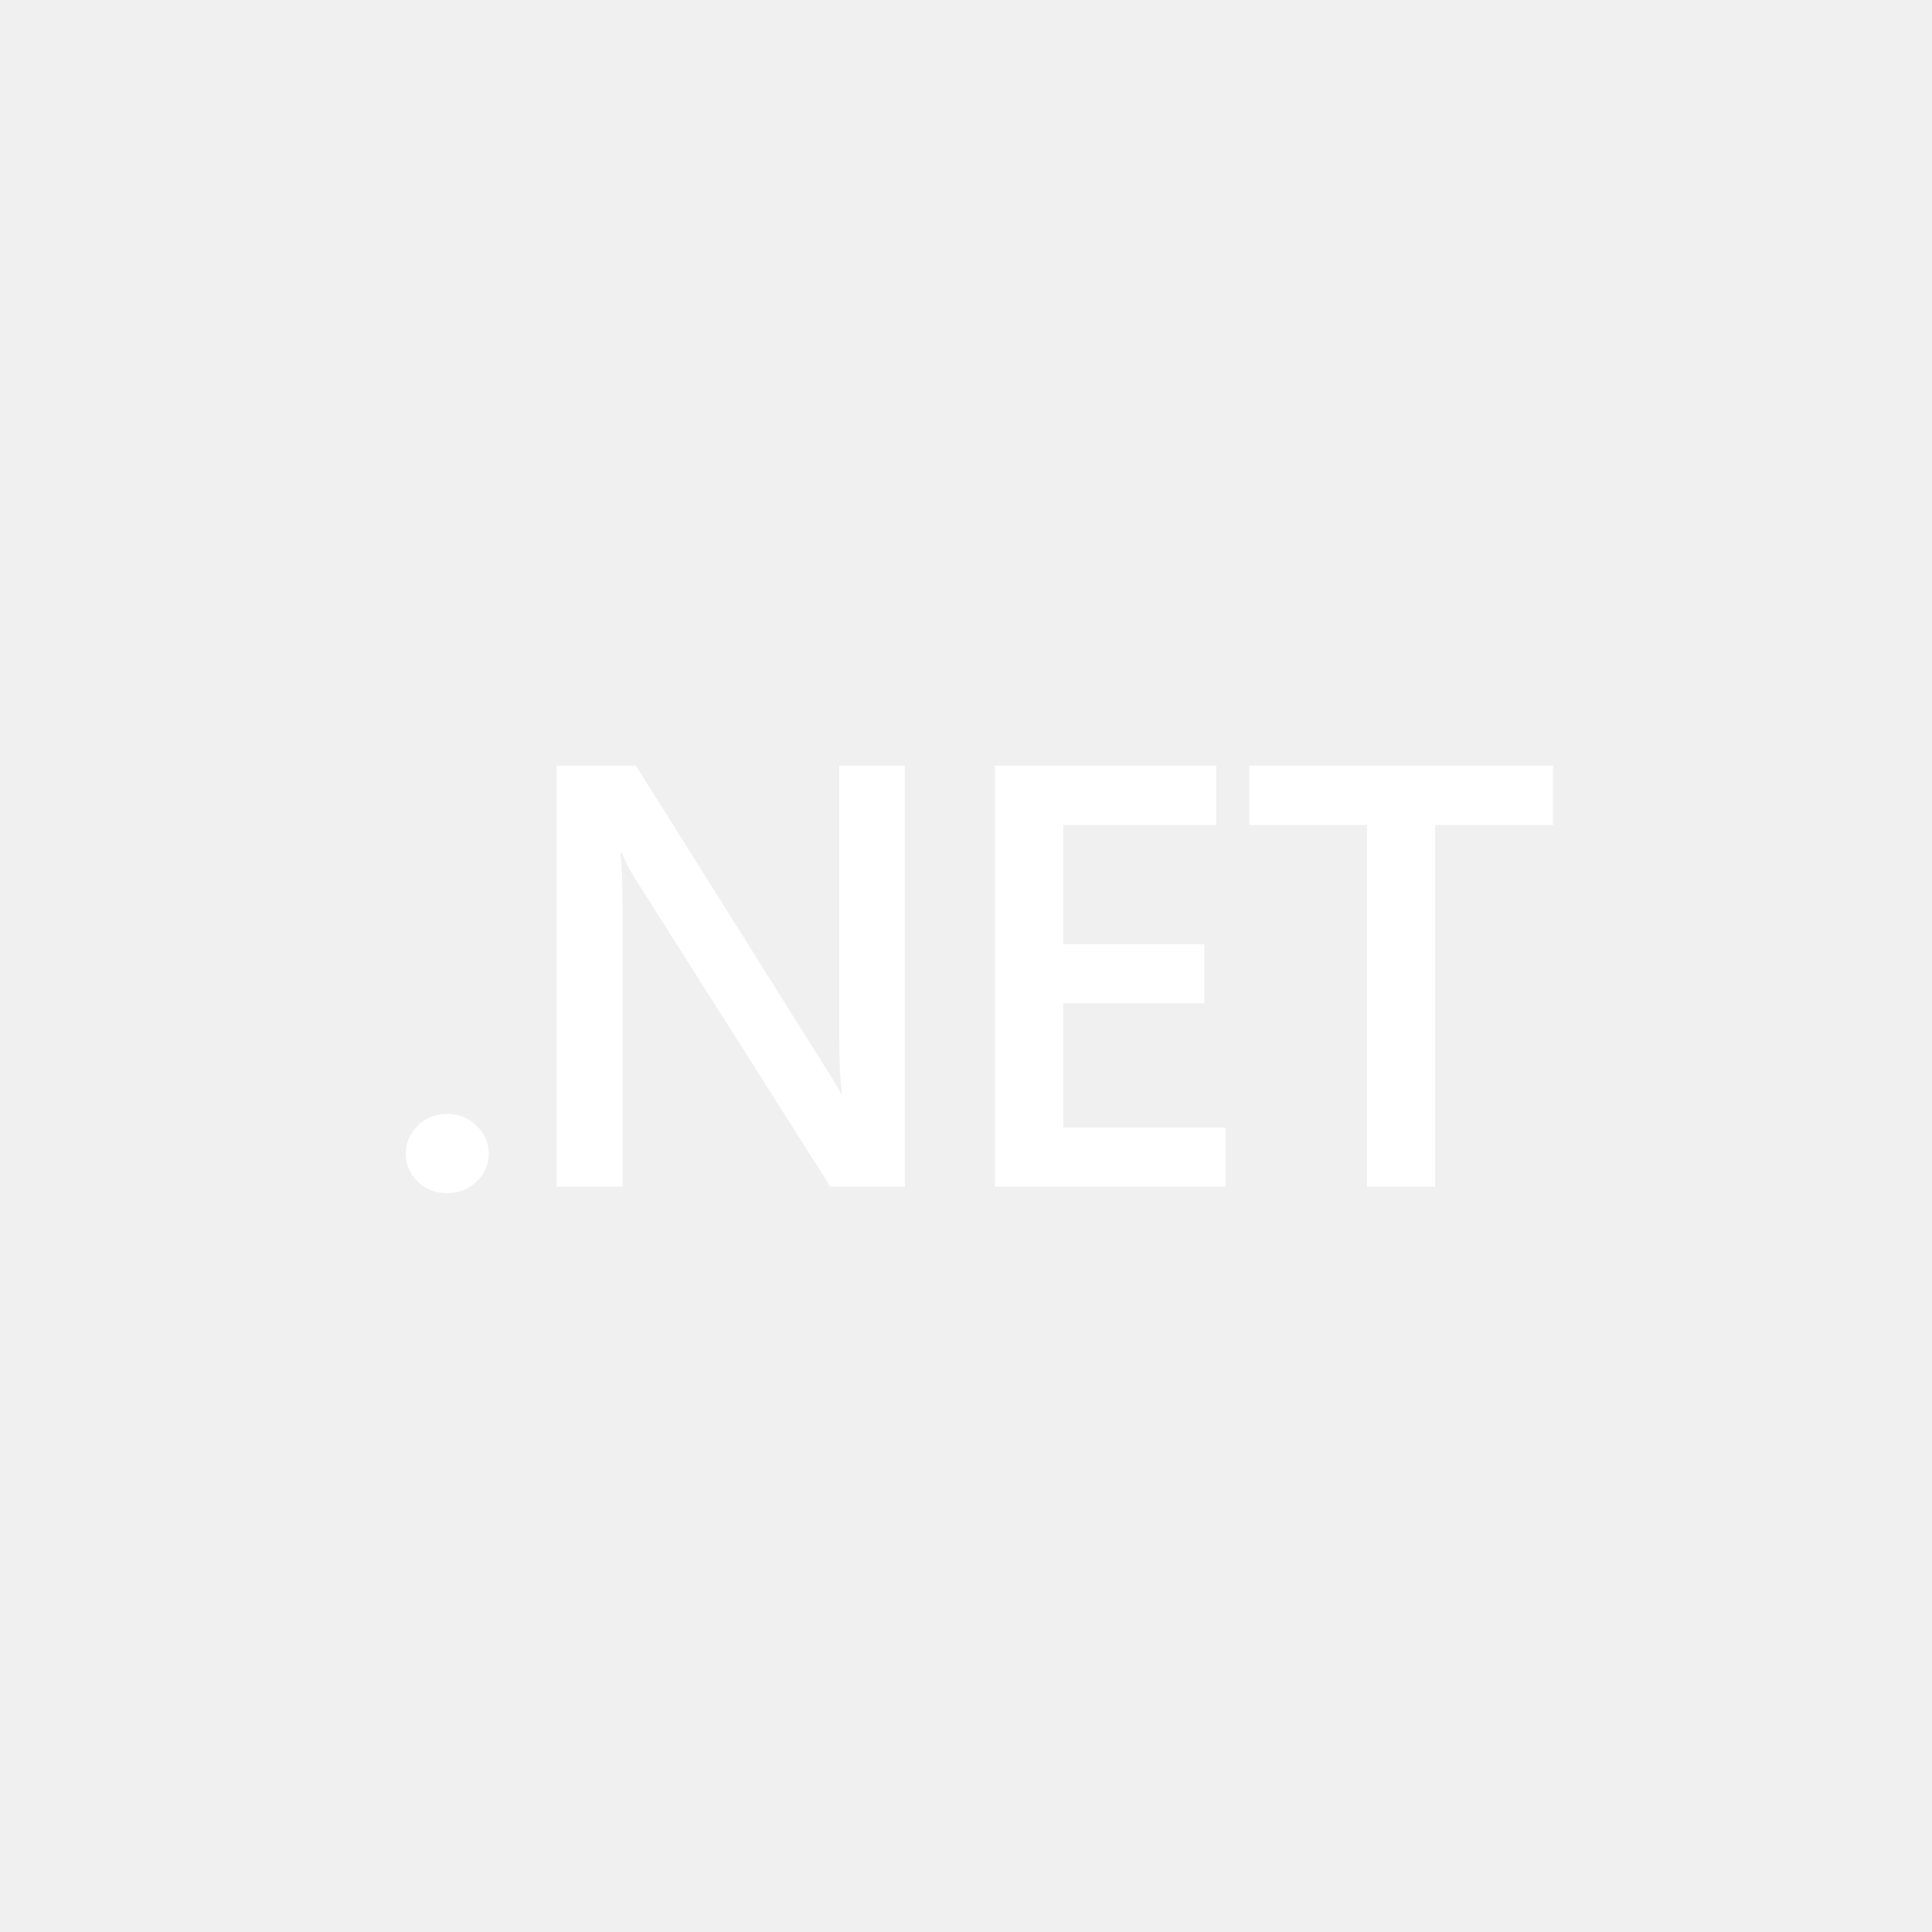
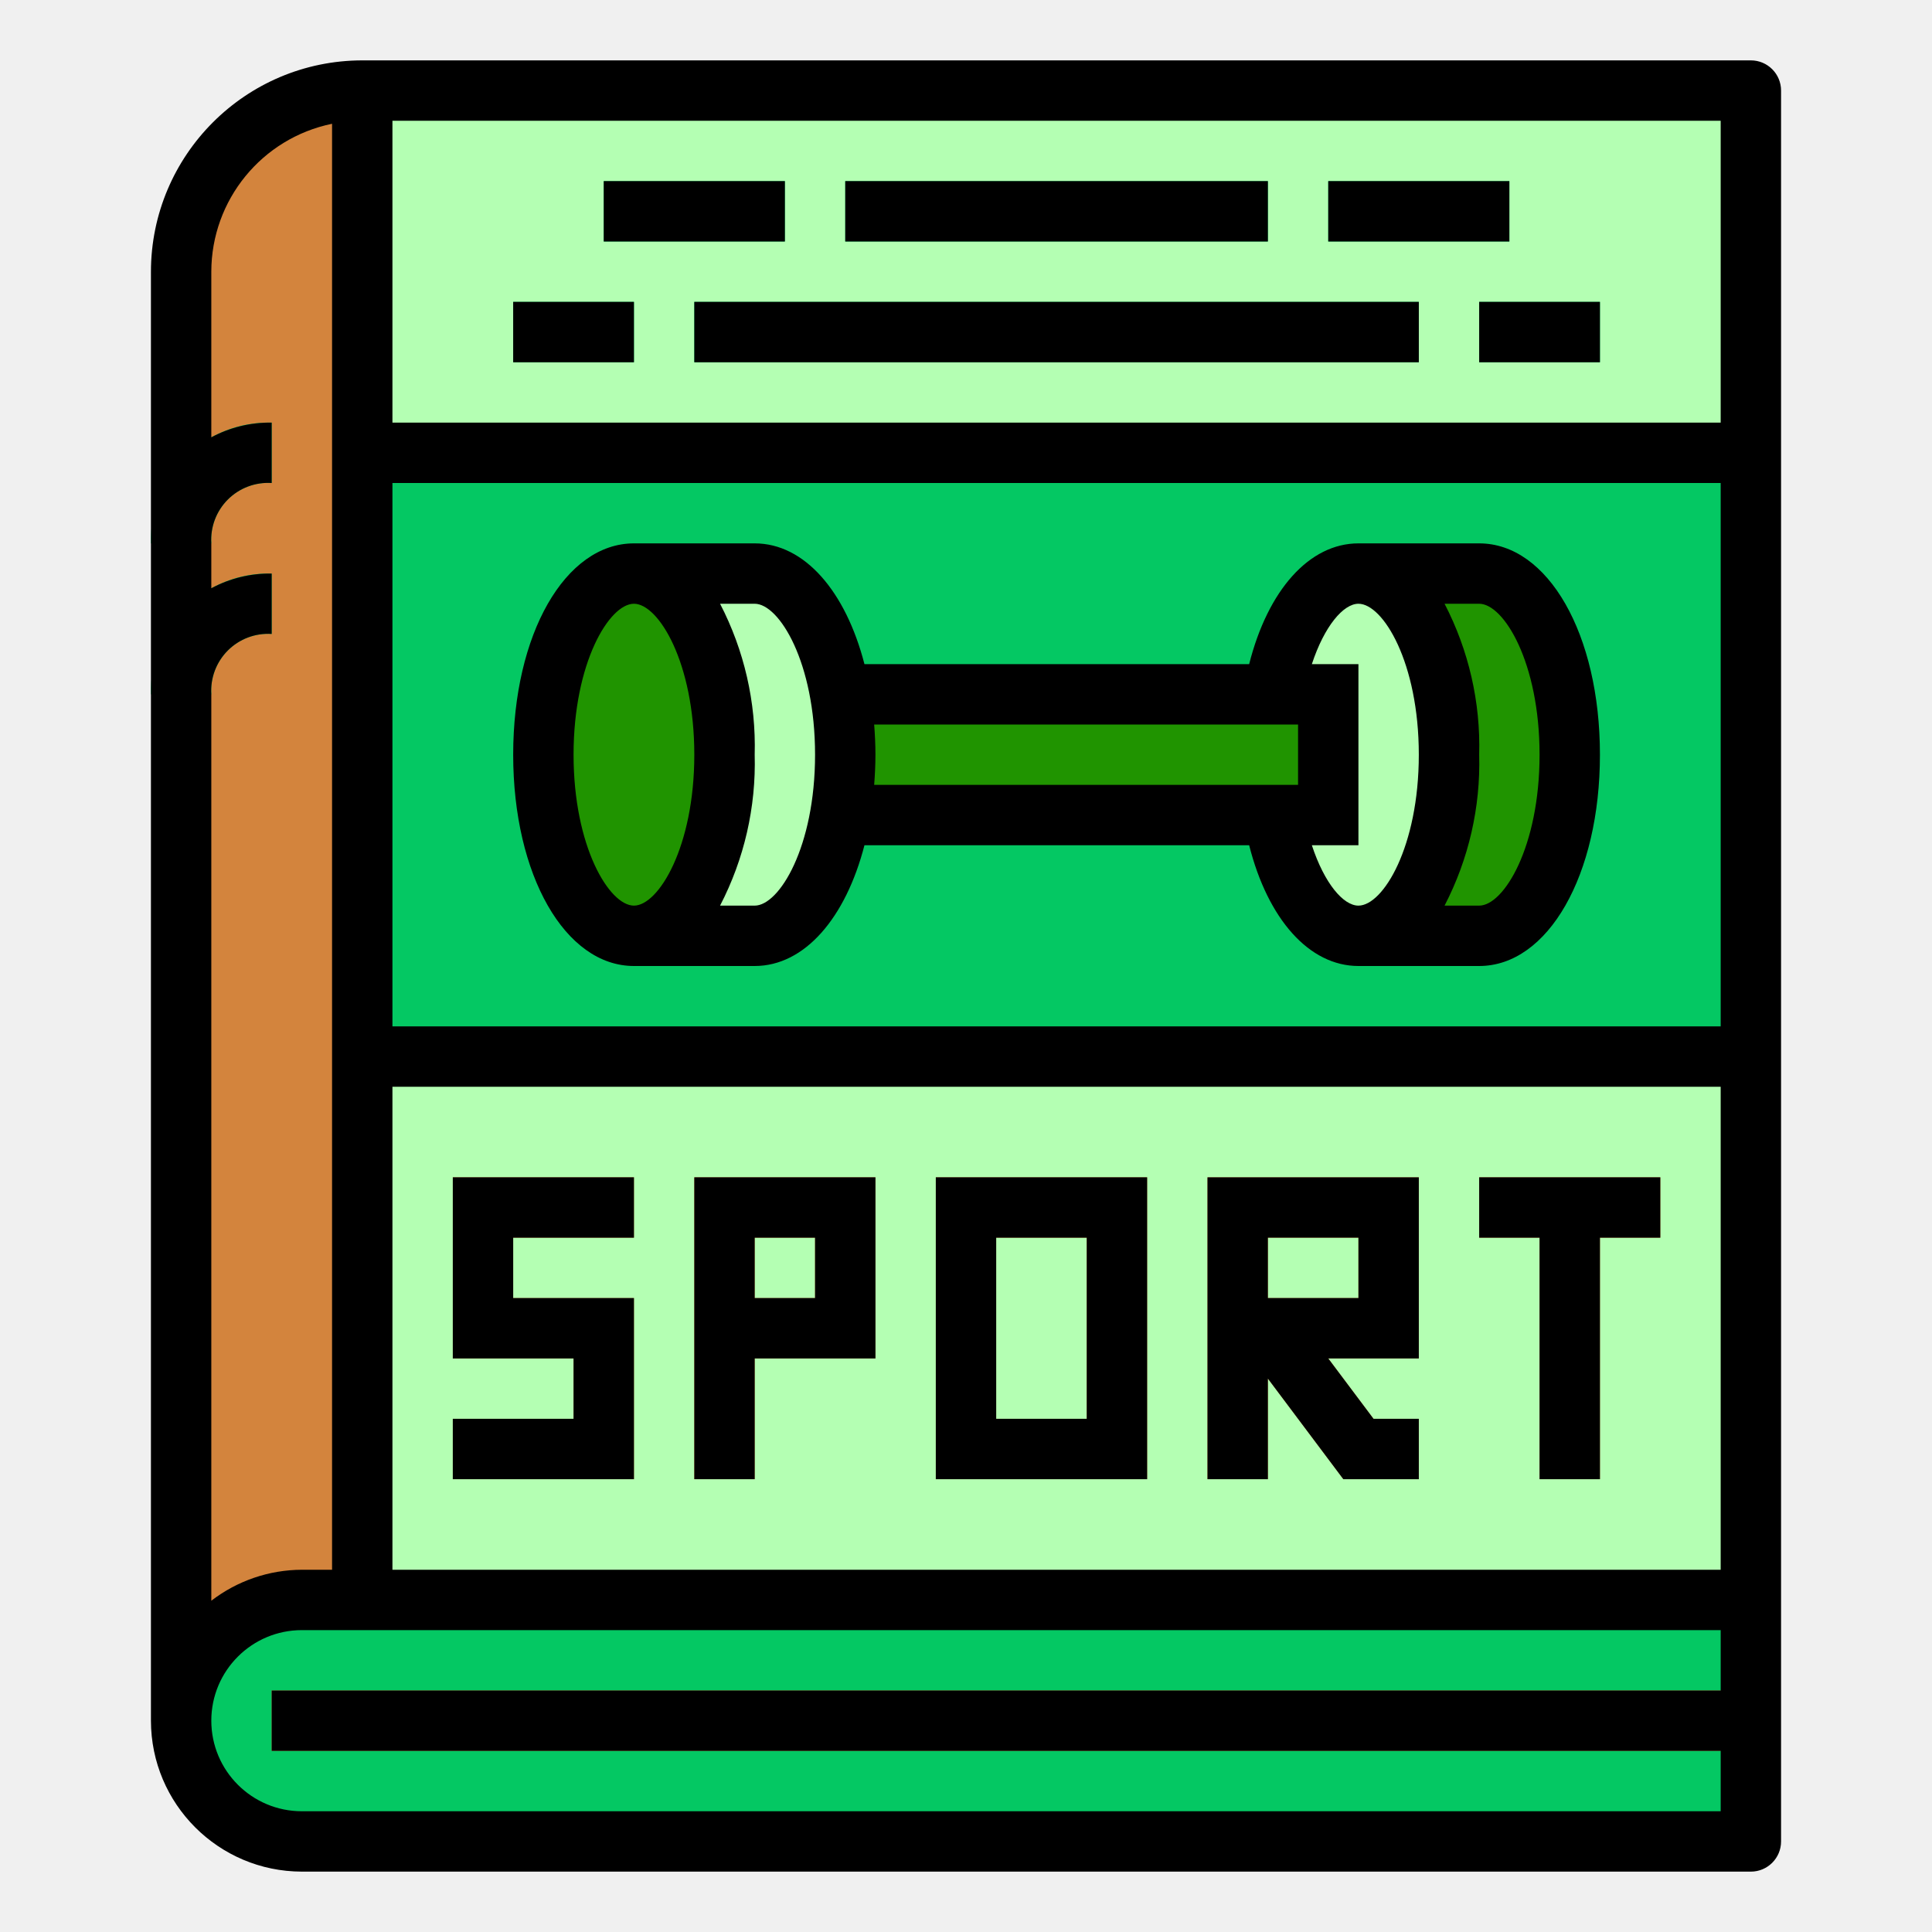
- <svg xmlns="http://www.w3.org/2000/svg" width="456" height="456" viewBox="0 0 456 456" version="1.1" xml:space="preserve" style="fill-rule:evenodd;clip-rule:evenodd;stroke-linejoin:round;stroke-miterlimit:2;">
-   <path d="m 105.5,281.609 c -2.703,0 -5.001,-0.9 -6.893,-2.702 -1.892,-1.848 -2.838,-4.042 -2.838,-6.582 0,-2.587 0.946,-4.804 2.838,-6.652 1.892,-1.848 4.19,-2.772 6.893,-2.772 2.748,0 5.068,0.924 6.96,2.772 1.937,1.848 2.906,4.064 2.906,6.652 0,2.54 -0.968,4.734 -2.906,6.582 -1.892,1.802 -4.212,2.702 -6.96,2.702 z" style="fill:#ffffff;fill-rule:nonzero;stroke-width:0.838" />
-   <path d="M 213.561,280.084 H 195.99 L 149.7,207.054 c -1.171,-1.848 -2.14,-3.765 -2.906,-5.751 h -0.406 c 0.361,2.125 0.541,6.675 0.541,13.65 v 65.132 h -15.543 v -99.36 h 18.719 l 44.737,71.298 c 1.892,2.957 3.109,4.989 3.649,6.098 h 0.27 c -0.45,-2.632 -0.676,-7.09 -0.676,-13.373 v -64.023 h 15.476 z" style="fill:#ffffff;fill-rule:nonzero;stroke-width:0.838" />
-   <path d="m 289.251,280.084 h -54.401 v -99.36 h 52.238 v 13.997 h -36.154 v 28.131 h 33.316 v 13.927 h -33.316 v 29.378 h 38.316 z" style="fill:#ffffff;fill-rule:nonzero;stroke-width:0.838" />
-   <path d="M 366.565,194.721 H 338.722 v 85.363 h -16.084 v -85.363 h -27.775 v -13.997 h 71.701 z" style="fill:#ffffff;fill-rule:nonzero;stroke-width:0.838" />
+ <svg xmlns="http://www.w3.org/2000/svg" viewBox="0 0 64 64">
+   <g id="Filled_outline" data-name="Filled outline">
+     <path d="m12 3h46v50h-46z" fill="#2d75bb" style="fill: rgb(180, 255, 179);" />
+     <path d="m12 15h46v20h-46z" fill="#fcec97" style="fill: rgb(4, 200, 99);" />
+     <path d="m10 53h48a0 0 0 0 1 0 0v8a0 0 0 0 1 0 0h-48a4 4 0 0 1 -4-4 4 4 0 0 1 4-4z" fill="#fcec97" style="fill: rgb(4, 200, 99);" />
+     <path d="m9 56h49v2h-49z" fill="#d3843d" />
+     <path d="m6 57a4 4 0 0 1 4-4h2v-50a6 6 0 0 0 -6 6z" fill="#d3843d" />
+     <path d="m7 23h-2a3.888 3.888 0 0 1 4-4v2a1.883 1.883 0 0 0 -2 2z" fill="#fcec97" style="fill: rgb(4, 200, 99);" />
+     <path d="m7 18h-2a3.888 3.888 0 0 1 4-4v2a1.883 1.883 0 0 0 -2 2z" fill="#fcec97" style="fill: rgb(4, 200, 99);" />
+     <path d="m49 19h-4c-1.657 0-3 2.686-3 6s1.343 6 3 6h4c1.657 0 3-2.686 3-6s-1.343-6-3-6z" fill="#e4544f" style="fill: rgb(32, 148, 0);" />
+     <ellipse cx="45" cy="25" fill="#2d75bb" rx="3" ry="6" style="fill: rgb(180, 255, 179);" />
+     <path d="m26 23h18v4h-18z" fill="#e4544f" style="fill: rgb(32, 148, 0);" />
+     <path d="m21 49h-6v-2h4v-2h-4v-6h6v2h-4v2h4z" fill="#d3843d" />
+     <path d="m25 49h-2v-10h6v6h-4zm0-6h2v-2h-2z" fill="#d3843d" />
+     <path d="m38 49h-7v-10h7zm-5-2h3v-6h-3z" fill="#d3843d" />
+     <path d="m47 49h-2.5l-2.5-3.333v3.333h-2v-10h7v6h-3l1.5 2h1.5zm-5-6h3v-2h-3z" fill="#d3843d" />
+     <path d="m49 39h6v2h-6z" fill="#d3843d" />
+     <path d="m51 40h2v9h-2z" fill="#d3843d" />
+     <g fill="#fcec97">
+       <path d="m23 10h24v2h-24z" fill="#fcec97" style="fill: rgb(4, 200, 99);" />
+       <path d="m28 6h14v2h-14z" fill="#fcec97" style="fill: rgb(4, 200, 99);" />
+       <path d="m17 10h4v2h-4z" fill="#fcec97" style="fill: rgb(4, 200, 99);" />
+       <path d="m49 10h4v2h-4z" fill="#fcec97" style="fill: rgb(4, 200, 99);" />
+       <path d="m20 6h6v2h-6z" fill="#fcec97" style="fill: rgb(4, 200, 99);" />
+       <path d="m44 6h6v2h-6z" fill="#fcec97" style="fill: rgb(4, 200, 99);" />
+     </g>
+     <path d="m25 19h-4c-1.657 0-3 2.686-3 6s1.343 6 3 6h4c1.657 0 3-2.686 3-6s-1.343-6-3-6z" fill="#2d75bb" style="fill: rgb(180, 255, 179);" />
+     <ellipse cx="21" cy="25" fill="#e4544f" rx="3" ry="6" style="fill: rgb(32, 148, 0);" />
+     <path d="m49 18h-4c-1.629 0-3 1.548-3.62 4h-12.744c-.619-2.4-1.977-4-3.636-4h-4c-2.28 0-4 3.01-4 7s1.72 7 4 7h4c1.659 0 3.017-1.6 3.636-4h12.744c.62 2.452 1.991 4 3.62 4h4c2.28 0 4-3.01 4-7s-1.72-7-4-7zm-28 12c-.815 0-2-1.948-2-5s1.185-5 2-5 2 1.948 2 5-1.185 5-2 5zm4 0h-1.147a10.239 10.239 0 0 0 1.147-5 10.239 10.239 0 0 0 -1.147-5h1.147c.815 0 2 1.948 2 5s-1.185 5-2 5zm18-4h-14.042c.025-.326.042-.658.042-1s-.017-.674-.042-1h14.042zm2 4c-.5 0-1.127-.734-1.543-2h1.543v-6h-1.543c.416-1.266 1.047-2 1.543-2 .815 0 2 1.948 2 5s-1.185 5-2 5zm4 0h-1.147a10.239 10.239 0 0 0 1.147-5 10.239 10.239 0 0 0 -1.147-5h1.147c.815 0 2 1.948 2 5s-1.185 5-2 5z" fill="#000000" />
+     <path d="m58 2h-46a7.009 7.009 0 0 0 -7 7v48a5.006 5.006 0 0 0 5 5h48a1 1 0 0 0 1-1v-58a1 1 0 0 0 -1-1zm-45 14h44v18h-44zm-6 3.487v-1.487a1.883 1.883 0 0 1 2-2v-2a4.08 4.08 0 0 0 -2 .487v-5.487a5.009 5.009 0 0 1 4-4.9v47.9h-1a4.948 4.948 0 0 0 -3 1.026v-30.026a1.883 1.883 0 0 1 2-2v-2a4.08 4.08 0 0 0 -2 .487zm3 40.513a3 3 0 0 1 0-6h47v2h-48v2h48v2zm47-8h-44v-16h44zm-44-38v-10h44v10z" fill="#000000" />
+     <path d="m15 47v2h6v-6h-4v-2h4v-2h-6v6h4v2z" fill="#000000" />
+     <path d="m25 45h4v-6h-6v10h2zm0-4h2v2h-2z" fill="#000000" />
+     <path d="m38 39h-7v10h7zm-2 8h-3v-6h3z" fill="#000000" />
+     <path d="m42 45.667 2.5 3.333h2.5v-2h-1.5l-1.5-2h3v-6h-7v10h2zm0-4.667h3v2h-3z" fill="#000000" />
+     <path d="m51 49h2v-8h2v-2h-6v2h2z" fill="#000000" />
+     <path d="m23 10h24v2h-24z" fill="#000000" />
+     <path d="m28 6h14v2h-14z" fill="#000000" />
+     <path d="m17 10h4v2h-4z" fill="#000000" />
+     <path d="m49 10h4v2h-4z" fill="#000000" />
+     <path d="m20 6h6v2h-6z" fill="#000000" />
+     <path d="m44 6h6v2h-6z" fill="#000000" />
+   </g>
</svg>
